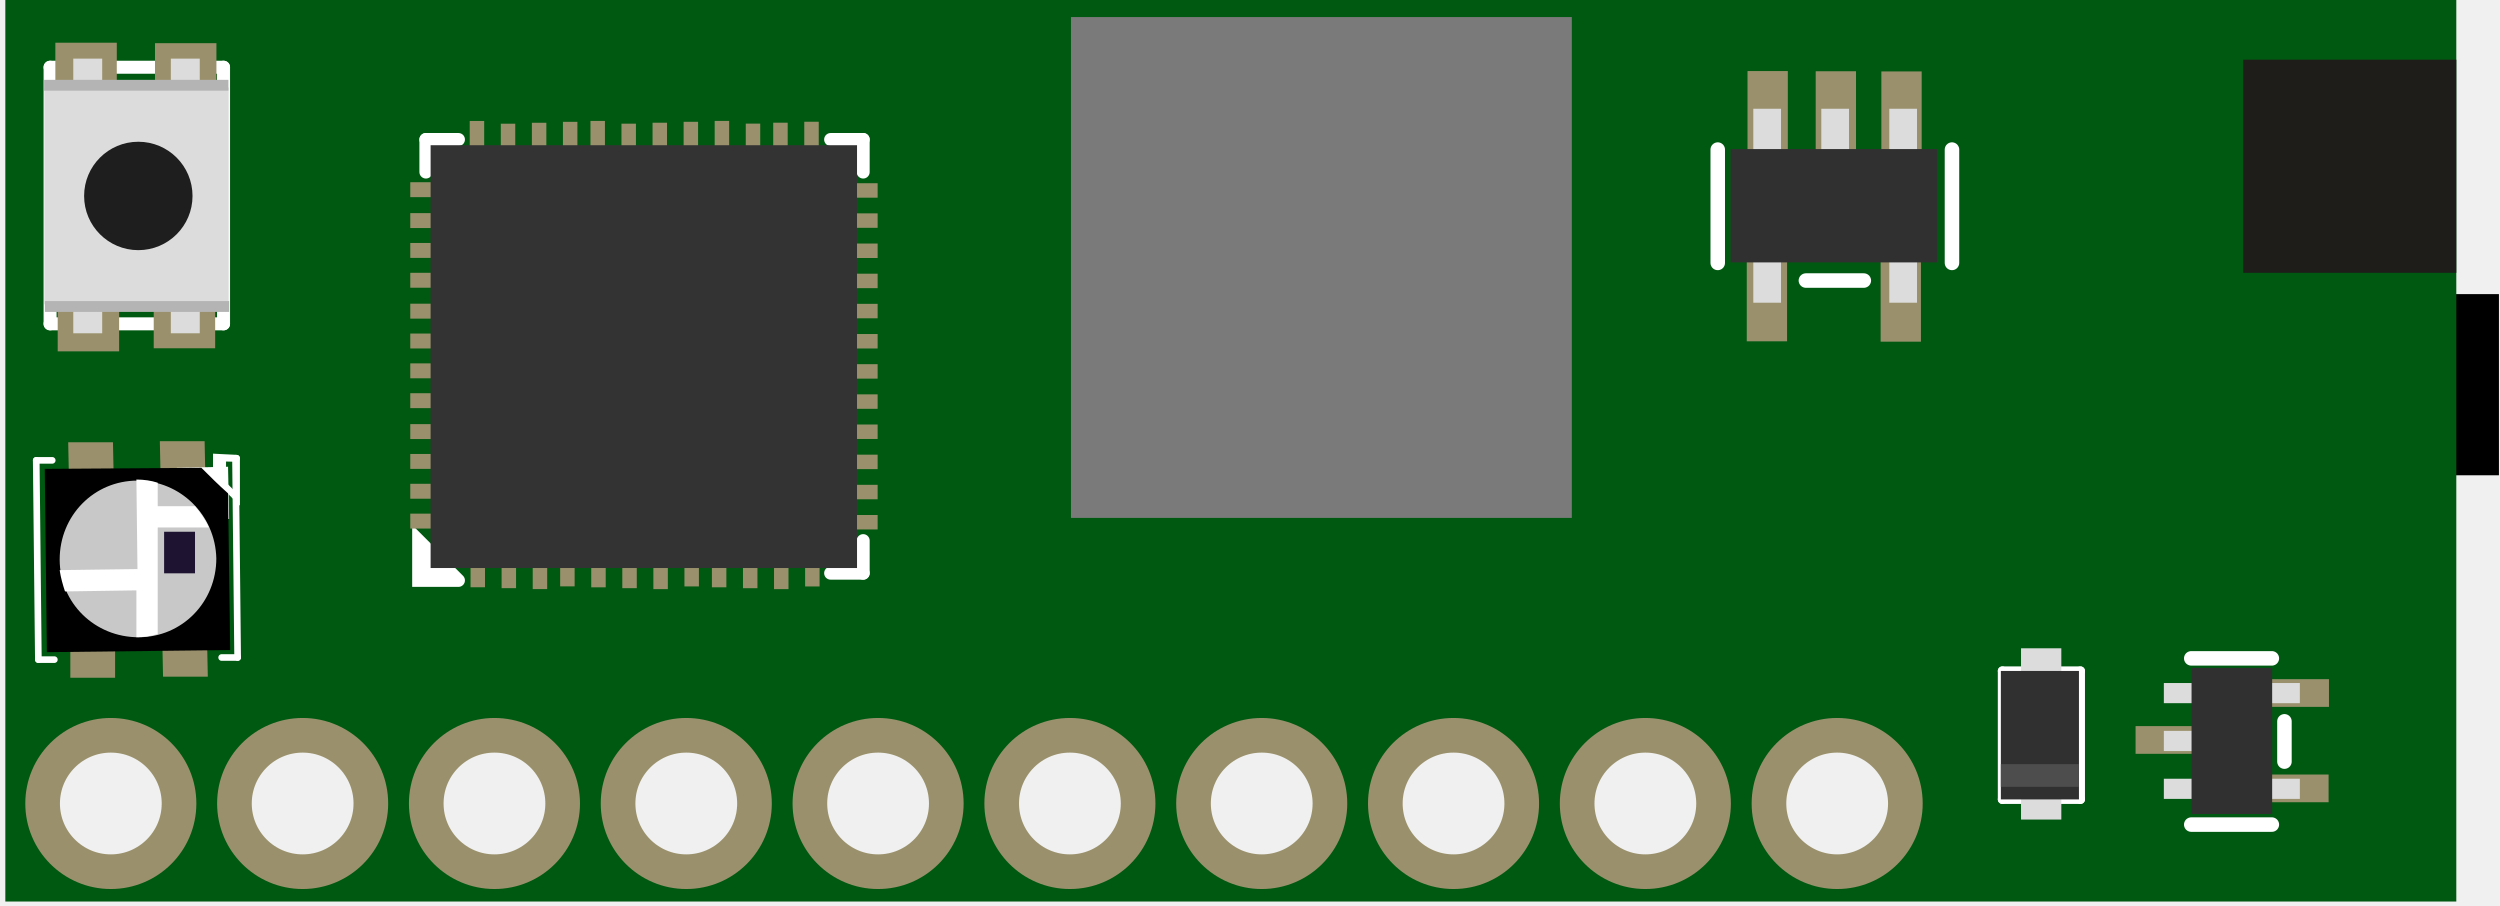
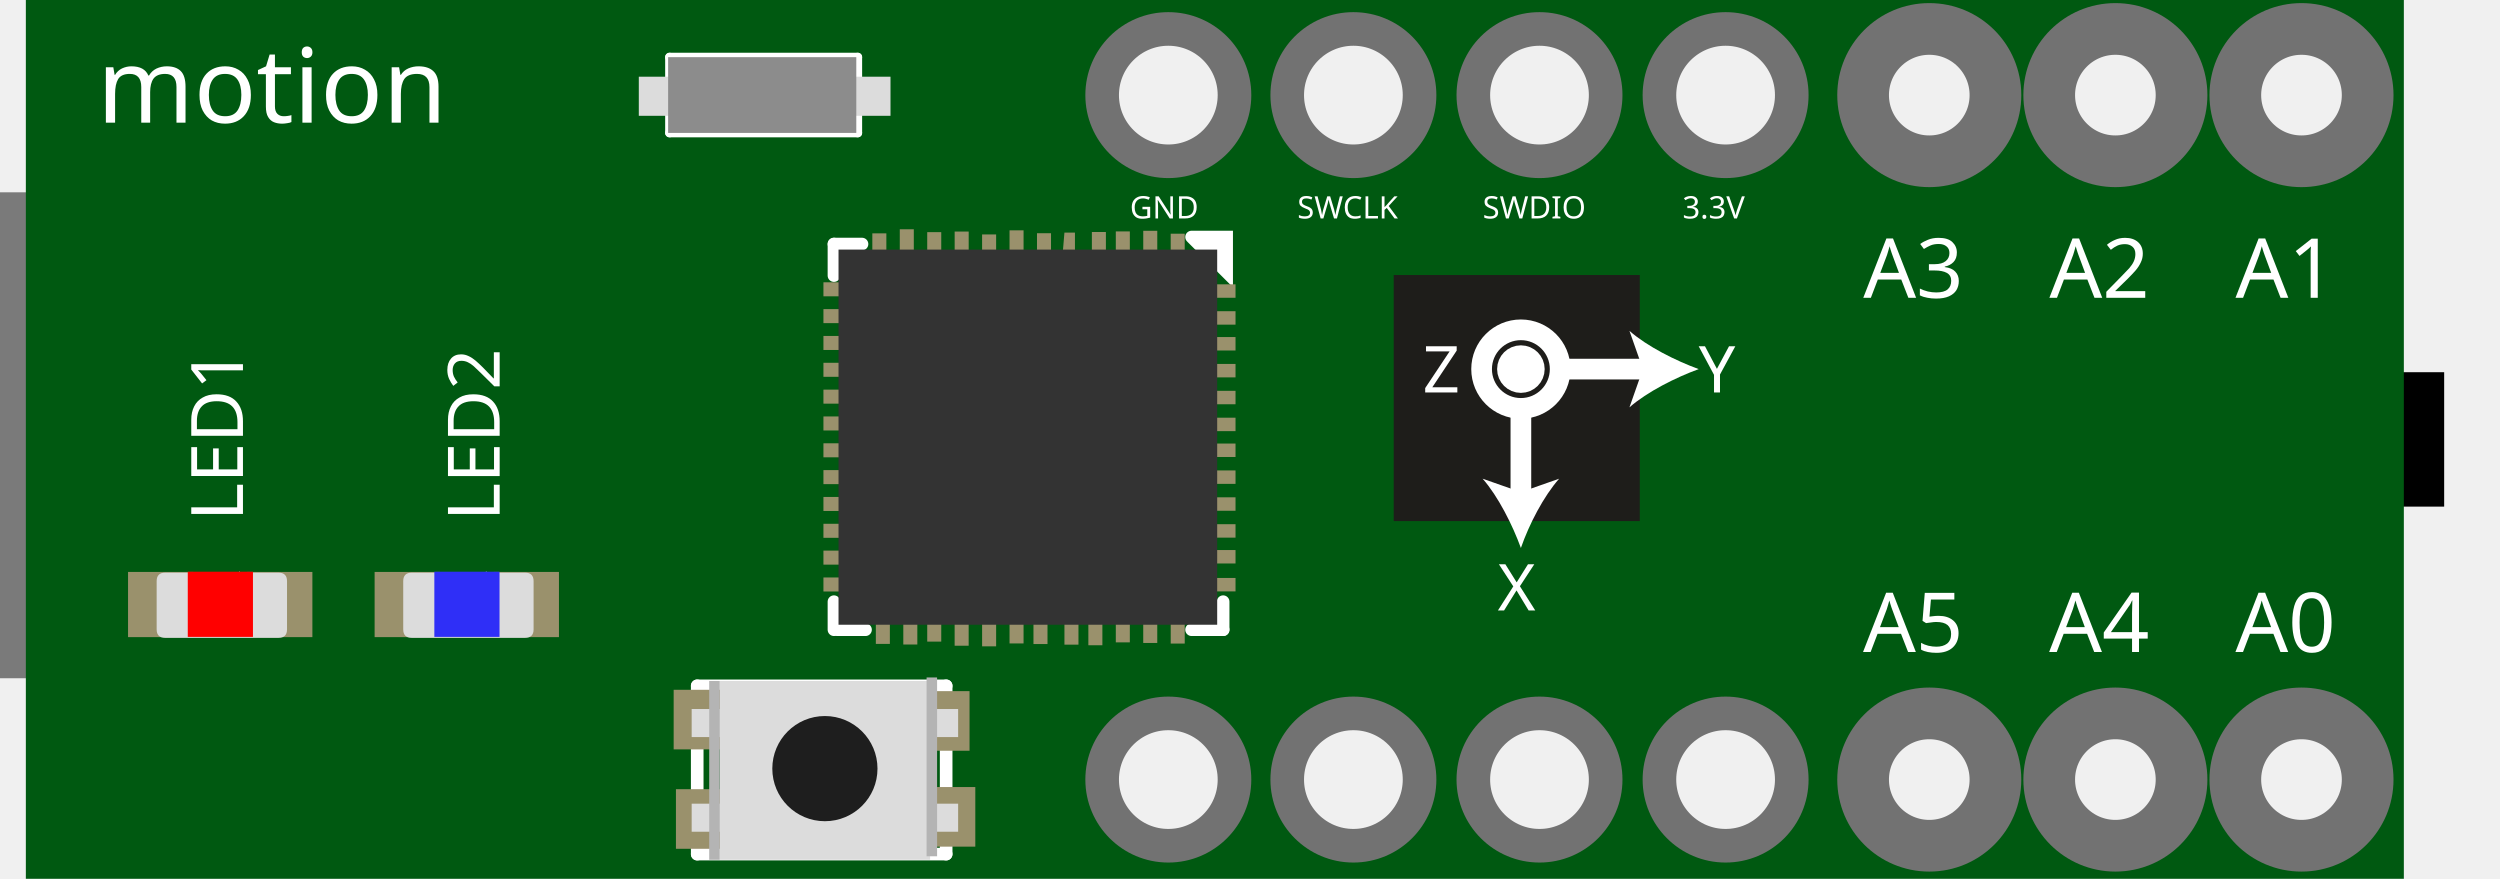
- <svg xmlns="http://www.w3.org/2000/svg" xml:space="preserve" viewBox="0 0 234.6 85" y="0" x="0" id="Layer_1" version="1.1">
-   <style id="style2" type="text/css">
-     .st1{stroke-linecap:round}.st1,.st2{fill:none;stroke:#fff;stroke-width:.36}.st3{fill:#9a916c}.st4{fill:#dcdcdc}.st6{fill:#b4b4b4}.st8{fill:none;stroke:#fff;stroke-width:.624;stroke-linecap:round}.st9{fill:#fff}.st14{stroke:#fff;stroke-width:.576;stroke-linecap:round}.st15{fill:#303030}.st16,.st17{stroke:#fff;stroke-width:.432;stroke-linecap:round}.st17{stroke-width:.36}.st19{fill:none;stroke:#9a916c;stroke-width:3.251}
-   </style>
-   <path id="rect4" d="M214.5 27.6h20v17h-20z" />
-   <path id="path6" d="M.5-.4v85h230v-85H.5zm9.9 82.2c-3.6 0-6.4-2.9-6.4-6.4S6.9 69 10.4 69c3.6 0 6.4 2.9 6.4 6.4s-2.8 6.4-6.4 6.4zm18 0c-3.6 0-6.4-2.9-6.4-6.4s2.9-6.4 6.4-6.4c3.6 0 6.4 2.9 6.4 6.4s-2.8 6.4-6.4 6.4zm18 0c-3.6 0-6.4-2.9-6.4-6.4s2.9-6.4 6.4-6.4c3.6 0 6.4 2.9 6.4 6.4s-2.8 6.4-6.4 6.4zm18 0c-3.6 0-6.4-2.9-6.4-6.4s2.9-6.4 6.4-6.4c3.6 0 6.4 2.9 6.4 6.4s-2.8 6.4-6.4 6.4zm18 0c-3.6 0-6.4-2.9-6.4-6.4s2.9-6.4 6.4-6.4c3.6 0 6.4 2.9 6.4 6.4s-2.8 6.4-6.4 6.4zm18 0c-3.6 0-6.4-2.9-6.4-6.4s2.9-6.4 6.4-6.4c3.6 0 6.4 2.9 6.4 6.4s-2.8 6.4-6.4 6.4zm18 0c-3.6 0-6.4-2.9-6.4-6.4s2.9-6.4 6.4-6.4c3.6 0 6.4 2.9 6.4 6.4s-2.8 6.4-6.4 6.4zm18 0c-3.6 0-6.4-2.9-6.4-6.4s2.9-6.4 6.4-6.4c3.6 0 6.4 2.9 6.4 6.4s-2.8 6.4-6.4 6.4zm18 0c-3.6 0-6.4-2.9-6.4-6.4s2.9-6.4 6.4-6.4c3.6 0 6.4 2.9 6.4 6.4s-2.8 6.4-6.4 6.4zm18 0c-3.6 0-6.4-2.9-6.4-6.4s2.9-6.4 6.4-6.4c3.6 0 6.4 2.9 6.4 6.4s-2.8 6.4-6.4 6.4z" fill="#005911" />
-   <g transform="translate(-3.778 .545) scale(3.3911)" id="g5397">
-     <g id="g5395">
-       <path class="st1" id="line5371" d="M7.3 1.7v7.1" />
-       <path class="st1" id="line5373" d="M7.3 8.8H2.5" />
-       <path class="st1" id="line5375" d="M2.5 8.8V1.7" />
-       <path class="st1" id="line5377" d="M2.5 1.7h4.8" />
-       <path d="M4.6 3.4c-.6 0-1 .5-1 1" class="st2" id="path5379" />
-       <path class="st1" id="line5381" d="M4.6 3.4h.6" />
-       <path d="M6.3 4.4c0-.6-.5-1-1-1" class="st2" id="path5383" />
-       <path class="st1" id="line5385" d="M6.3 4.4v1.7" />
-       <path d="M5.2 7.1c.6 0 1-.5 1-1" class="st2" id="path5387" />
-       <path class="st1" id="line5389" d="M5.2 7.1h-.6" />
-       <path d="M3.5 6.1c0 .6.5 1 1 1" class="st2" id="path5391" />
-       <path class="st1" id="line5393" d="M3.5 6.1V4.4" />
-     </g>
-   </g>
-   <g transform="rotate(90 302.894 101.844) scale(3.3911)" id="g7616">
-     <g id="g7614">
-       <g id="g7612">
-         <g id="g5761">
-           <path class="st3" transform="rotate(90 68.113 114.212)" id="connector128pin" d="M67.3 113.4H69v1.7h-1.7z" />
-         </g>
-       </g>
-     </g>
-   </g>
-   <g transform="rotate(90 287.514 101.844) scale(3.3911)" id="g7624">
-     <g id="g7622">
-       <g id="g7620">
-         <g id="g5764">
-           <path class="st3" transform="rotate(90 63.577 112.398)" id="connector129pin" d="M62.7 111.5h1.7v1.7h-1.7z" />
-         </g>
-       </g>
-     </g>
-   </g>
-   <g transform="rotate(90 302.893 63.393) scale(3.3911)" id="g7632">
-     <g id="g7630">
-       <g id="g7628">
-         <g id="g5767">
-           <path class="st3" transform="rotate(90 72.648 102.873)" id="connector130pin" d="M71.8 102h1.7v1.7h-1.7z" />
-         </g>
-       </g>
-     </g>
-   </g>
-   <g transform="rotate(90 287.514 63.393) scale(3.3911)" id="g7640">
-     <g id="g7638">
-       <g id="g7636">
-         <g id="g5770">
-           <path class="st3" transform="rotate(90 68.113 101.06)" id="connector131pin" d="M67.3 100.2H69v1.7h-1.7z" />
-         </g>
-       </g>
-     </g>
-   </g>
-   <g transform="rotate(90 292.762 78.956) scale(3.3911)" id="g7648">
-     <g id="g7646">
-       <g id="g7644">
-         <g id="g5773">
-           <path d="M67.8 105.4c.5 0 .9.4.9.9s-.4.9-.9.9-.9-.4-.9-.9c.1-.5.5-.9.9-.9z" class="st3" id="connector132pin" />
-         </g>
-       </g>
-     </g>
-   </g>
-   <g transform="translate(271.958 70.36) scale(3.3911)" id="g8036">
-     <g id="g8034">
-       <g id="g8032">
-         <g id="kmr2">
-           <g transform="rotate(90 6.378 4.252)" id="g8029">
-             <g id="g8027">
-               <g id="g8025">
-                 <g id="g5985">
-                   <g id="g5983">
-                     <path class="st4" id="polygon5975" d="M-17 88.8h.8v.8h6v-.8h.8V88h-.8v-1.9h.8v-.8h-.8v-.8h-6v.8h-.8v.8h.8V88h-.8z" />
-                     <circle r="1.5" cy="87" cx="-13.2" id="circle5977" fill="#1e1e1e" />
-                     <path class="st6" transform="rotate(90 -16.26 87.047)" id="rect5979" d="M-18.8 86.9h5.1v.3h-5.1z" />
-                     <path class="st6" transform="rotate(90 -10.138 87.047)" id="rect5981" d="M-12.7 86.9h5.1v.3h-5.1z" />
+ <svg xmlns="http://www.w3.org/2000/svg" id="Layer_1" viewBox="0 0 241.8 85">
+   <style>.st2{stroke-linecap:round}.st2,.st3{fill:none;stroke:#fff;stroke-width:.36}.st4{fill:#9a916c}.st5{fill:#dcdcdc}.st7{fill:#b4b4b4}.st10,.st11{stroke:#fff;stroke-width:.432;stroke-linecap:round}.st11{stroke-width:.36}.st13,.st14{fill:none;stroke:#727272;stroke-width:5}.st14{stroke-width:3.251}.st15{fill:#fff}.st16{font-family:'OCRAStd'}.st17{font-size:8px}.st19,.st20{fill:none}.st20{stroke:#fff;stroke-width:2;stroke-miterlimit:10}.st22{font-size:6.259px}.st23{font-size:3px}.st24{fill:none;stroke:#fff;stroke-width:.432;stroke-linecap:round}.st26{font-size:7px}</style>
+   <path id="rect293" d="M47 65.6H0v-47h47v47z" fill="#7a7a7a" />
+   <path id="JACK_x5F_TX" d="M236.4 49h-12.5V36h12.5v13z" />
+   <path id="path6" d="M232.5 85V-.4H2.5V85h230zm-9.9-82.2c3.6 0 6.4 2.9 6.4 6.4s-2.9 6.4-6.4 6.4c-3.6 0-6.4-2.9-6.4-6.4s2.8-6.4 6.4-6.4zm-18 0c3.6 0 6.4 2.9 6.4 6.4s-2.9 6.4-6.4 6.4c-3.6 0-6.4-2.9-6.4-6.4s2.8-6.4 6.4-6.4zm-18 0c3.6 0 6.4 2.9 6.4 6.4s-2.9 6.4-6.4 6.4c-3.6 0-6.4-2.9-6.4-6.4s2.8-6.4 6.4-6.4zm36 66.2c3.6 0 6.4 2.9 6.4 6.4s-2.9 6.4-6.4 6.4c-3.6 0-6.4-2.9-6.4-6.4s2.8-6.4 6.4-6.4zm-18 0c3.6 0 6.4 2.9 6.4 6.4s-2.9 6.4-6.4 6.4c-3.6 0-6.4-2.9-6.4-6.4s2.8-6.4 6.4-6.4zm-18 0c3.6 0 6.4 2.9 6.4 6.4s-2.9 6.4-6.4 6.4c-3.6 0-6.4-2.9-6.4-6.4s2.8-6.4 6.4-6.4zm-19.7 0c3.6 0 6.4 2.9 6.4 6.4s-2.9 6.4-6.4 6.4c-3.6 0-6.4-2.9-6.4-6.4s2.9-6.4 6.4-6.4zm-36 0c3.6 0 6.4 2.9 6.4 6.4s-2.9 6.4-6.4 6.4c-3.6 0-6.4-2.9-6.4-6.4s2.8-6.4 6.4-6.4zM113 69c3.6 0 6.4 2.9 6.4 6.4s-2.9 6.4-6.4 6.4c-3.6 0-6.4-2.9-6.4-6.4s2.7-6.4 6.4-6.4zm54.8-66.2c3.6 0 6.4 2.9 6.4 6.4s-2.9 6.4-6.4 6.4c-3.6 0-6.4-2.9-6.4-6.4s2.8-6.4 6.4-6.4zm-54.8 0c3.6 0 6.4 2.9 6.4 6.4s-2.9 6.4-6.4 6.4c-3.6 0-6.4-2.9-6.4-6.4s2.7-6.4 6.4-6.4zm18.2 0c3.6 0 6.4 2.9 6.4 6.4s-2.9 6.4-6.4 6.4c-3.6 0-6.4-2.9-6.4-6.4s2.8-6.4 6.4-6.4zM148.4 69c3.6 0 6.4 2.9 6.4 6.4s-2.9 6.4-6.4 6.4c-3.6 0-6.4-2.9-6.4-6.4s2.8-6.4 6.4-6.4zm.5-66.2c3.6 0 6.4 2.9 6.4 6.4s-2.9 6.4-6.4 6.4c-3.6 0-6.4-2.9-6.4-6.4s2.9-6.4 6.4-6.4z" fill="#005911" />
+   <g id="RESETBTN">
+     <g id="g5397" transform="translate(-3.778 .545) scale(3.3911)">
+       <g id="g5395">
+         <path id="line5371" class="st2" d="M21 19.4h7.1" />
+         <path id="line5373" class="st2" d="M28.1 19.4v4.8" />
+         <path id="line5375" class="st2" d="M28.1 24.2H21" />
+         <path id="line5377" class="st2" d="M21 24.2v-4.8" />
+         <path id="path5379" class="st3" d="M22.7 22.1c0 .6.5 1 1 1" />
+         <path id="line5381" class="st2" d="M22.7 22.1v-.6" />
+         <path id="path5383" class="st3" d="M23.7 20.4c-.6 0-1 .5-1 1" />
+         <path id="line5385" class="st2" d="M23.7 20.4h1.7" />
+         <path id="path5387" class="st3" d="M26.4 21.5c0-.6-.5-1-1-1" />
+         <path id="line5389" class="st2" d="M26.4 21.5v.6" />
+         <path id="path5391" class="st3" d="M25.4 23.2c.6 0 1-.5 1-1" />
+         <path id="line5393" class="st2" d="M25.4 23.2h-1.7" />
+       </g>
+     </g>
+     <g id="g7616" transform="rotate(90 302.894 101.844) scale(3.3911)">
+       <g id="g7614">
+         <g id="g7612">
+           <g id="g5761">
+             <path id="connector128pin" class="st4" d="M79 91.7h1.7v1.7H79v-1.7z" />
+           </g>
+         </g>
+       </g>
+     </g>
+     <g id="g7624" transform="rotate(90 287.514 101.844) scale(3.3911)">
+       <g id="g7622">
+         <g id="g7620">
+           <g id="g5764">
+             <path id="connector129pin" class="st4" d="M77.2 87h1.7v1.7h-1.7V87z" />
+           </g>
+         </g>
+       </g>
+     </g>
+     <g id="g7632" transform="rotate(90 302.893 63.393) scale(3.3911)">
+       <g id="g7630">
+         <g id="g7628">
+           <g id="g5767">
+             <path id="connector130pin" class="st4" d="M90.3 87.1H92v1.7h-1.7v-1.7z" />
+           </g>
+         </g>
+       </g>
+     </g>
+     <g id="g7640" transform="rotate(90 287.514 63.393) scale(3.3911)">
+       <g id="g7638">
+         <g id="g7636">
+           <g id="g5770">
+             <path id="connector131pin" class="st4" d="M88.6 82.5h1.7v1.7h-1.7v-1.7z" />
+           </g>
+         </g>
+       </g>
+     </g>
+     <g id="g7648" transform="rotate(90 292.762 78.956) scale(3.3911)">
+       <g id="g7646">
+         <g id="g7644">
+           <g id="g5773">
+             <path id="connector132pin" class="st4" d="M84.5 86.8c0-.5.4-.9.9-.9s.9.4.9.9-.4.9-.9.9c-.5-.1-.9-.5-.9-.9z" />
+           </g>
+         </g>
+       </g>
+     </g>
+     <g id="g8036" transform="translate(271.958 70.36) scale(3.3911)">
+       <g id="g8034">
+         <g id="g8032">
+           <g id="kmr2">
+             <g id="g8029" transform="rotate(90 6.378 4.252)">
+               <g id="g8027">
+                 <g id="g8025">
+                   <g id="g5985">
+                     <g id="g5983">
+                       <path id="polygon5975" class="st5" d="M5.1 71.1v-.8h.8v-6h-.8v-.8h-.8v.8H2.4v-.8h-.8v.8H.8v6h.8v.8h.8v-.8h1.9v.8h.8z" />
+                       <circle id="circle5977" cx="3.3" cy="67.3" r="1.5" fill="#1e1e1e" />
+                       <path id="rect5979" class="st7" d="M.8 70.3h5.1v.3H.8v-.3z" />
+                       <path id="rect5981" class="st7" d="M.7 64.1h5.1v.3H.7v-.3z" />
+                     </g>
                  </g>
                </g>
              </g>
            </g>
          </g>
        </g>
      </g>
    </g>
  </g>
  <g id="g273">
-     <g transform="translate(-3.778 .545) scale(3.3911)" id="g5241">
+     <g id="g5241" transform="translate(-3.778 .545) scale(3.3911)">
      <g id="g5239">
-         <path class="st1" id="line5221" d="M13.8 3.7h-.9" />
-         <path class="st1" id="line5223" d="M12.9 3.7v.9" />
-         <path class="st1" id="line5225" d="M24.1 3.7h.9" />
-         <path class="st1" id="line5227" d="M25 3.7v.9" />
-         <path class="st1" id="line5229" d="M25 14.8v.9" />
-         <path class="st1" id="line5231" d="M25 15.7h-.9" />
+         <path id="line5221" class="st2" d="M35.1 17.8h.9" />
+         <path id="line5223" class="st2" d="M36 17.8V17" />
+         <path id="line5225" class="st2" d="M25.8 17.8H25" />
+         <path id="line5227" class="st2" d="M24.9 17.8V17" />
+         <path id="line5229" class="st2" d="M24.9 7.7v-.9" />
+         <path id="line5231" class="st2" d="M24.9 6.8h.8" />
        <g id="g5237">
-           <path d="M13.8 15.9h-1.1v-1.1l1.1 1.1m-1.1-.1h1-1m0-.2h.8-.8m0-.2h.6-.6m0-.2h.4-.4" class="st1" id="path5235" />
-         </g>
-       </g>
-     </g>
-     <g transform="matrix(0 -3.3911 3.3911 0 30.486 290.84)" id="g6284">
+           <path id="path5235" class="st2" d="M35.1 6.6h1v1l-1-1m1 .1h-.9.9m0 .2h-.7.7m0 .2h-.5.5m0 .2h-.4.4" />
+         </g>
+       </g>
+     </g>
+     <g id="g6284" transform="matrix(0 -3.3911 3.3911 0 30.486 290.84)">
      <g id="g6282">
        <g id="g6280">
          <g id="g5561">
-             <path class="st3" transform="rotate(-90 70.123 4.208)" id="connector28pin" d="M69.9 3.6h.4v1.3h-.4z" />
-           </g>
-         </g>
-       </g>
-     </g>
-     <g transform="rotate(-90 165.469 130.176) scale(3.3911)" id="g6292">
+             <path id="connector28pin" class="st4" d="M79.1 24.4v.4h-1.2v-.4h1.2z" />
+           </g>
+         </g>
+       </g>
+     </g>
+     <g id="g6292" transform="rotate(-90 165.469 130.176) scale(3.3911)">
      <g id="g6290">
        <g id="g6288">
          <g id="g5564">
-             <path class="st3" transform="rotate(-90 71.54 3.633)" id="connector29pin" d="M71.3 3h.4v1.3h-.4z" />
-           </g>
-         </g>
-       </g>
-     </g>
-     <g transform="rotate(-90 170.276 130.177) scale(3.3911)" id="g6300">
+             <path id="connector29pin" class="st4" d="M80.6 22.2v.4h-1.2v-.4h1.2z" />
+           </g>
+         </g>
+       </g>
+     </g>
+     <g id="g6300" transform="rotate(-90 170.276 130.177) scale(3.3911)">
      <g id="g6298">
        <g id="g6296">
          <g id="g5567">
-             <path class="st3" transform="rotate(-90 72.958 3.059)" id="connector30pin" d="M72.7 2.4h.4v1.3h-.4z" />
-           </g>
-         </g>
-       </g>
-     </g>
-     <g transform="rotate(-90 175.081 130.176) scale(3.3911)" id="g6308">
+             <path id="connector30pin" class="st4" d="M82 20v.4h-1.2V20H82z" />
+           </g>
+         </g>
+       </g>
+     </g>
+     <g id="g6308" transform="rotate(-90 175.081 130.176) scale(3.3911)">
      <g id="g6306">
        <g id="g6304">
          <g id="g5570">
-             <path class="st3" transform="rotate(-90 74.375 2.484)" id="connector31pin" d="M74.2 1.9h.4v1.3h-.4z" />
-           </g>
-         </g>
-       </g>
-     </g>
-     <g transform="rotate(-90 179.888 130.177) scale(3.3911)" id="g6316">
+             <path id="connector31pin" class="st4" d="M83.4 17.9v.4h-1.2v-.4h1.2z" />
+           </g>
+         </g>
+       </g>
+     </g>
+     <g id="g6316" transform="rotate(-90 179.888 130.177) scale(3.3911)">
      <g id="g6314">
        <g id="g6312">
          <g id="g5573">
-             <path class="st3" transform="rotate(-90 75.792 1.91)" id="connector32pin" d="M75.6 1.3h.4v1.3h-.4z" />
-           </g>
-         </g>
-       </g>
-     </g>
-     <g transform="matrix(0 -3.3911 3.3911 0 54.518 314.87)" id="g6324">
+             <path id="connector32pin" class="st4" d="M84.8 15.7v.3h-1.2v-.4l1.2.1z" />
+           </g>
+         </g>
+       </g>
+     </g>
+     <g id="g6324" transform="matrix(0 -3.3911 3.3911 0 54.518 314.87)">
      <g id="g6322">
        <g id="g6320">
          <g id="g5576">
-             <path class="st3" transform="rotate(-90 77.21 1.334)" id="connector33pin" d="M77 .7h.4V2H77z" />
-           </g>
-         </g>
-       </g>
-     </g>
-     <g transform="rotate(-90 189.5 130.177) scale(3.3911)" id="g6332">
+             <path id="connector33pin" class="st4" d="M86.2 13.5v.4H85v-.4h1.2z" />
+           </g>
+         </g>
+       </g>
+     </g>
+     <g id="g6332" transform="rotate(-90 189.5 130.177) scale(3.3911)">
      <g id="g6330">
        <g id="g6328">
          <g id="g5579">
-             <path class="st3" transform="rotate(-90 78.627 .76)" id="connector34pin" d="M78.4.1h.4v1.3h-.4z" />
-           </g>
-         </g>
-       </g>
-     </g>
-     <g transform="matrix(0 -3.3911 3.3911 0 64.13 324.483)" id="g6340">
+             <path id="connector34pin" class="st4" d="M87.7 11.3v.4h-1.2v-.4h1.2z" />
+           </g>
+         </g>
+       </g>
+     </g>
+     <g id="g6340" transform="matrix(0 -3.3911 3.3911 0 64.13 324.483)">
      <g id="g6338">
        <g id="g6336">
          <g id="g5582">
-             <path class="st3" transform="rotate(-90 80.044 .185)" id="connector35pin" d="M79.8-.4h.4V.9h-.4z" />
-           </g>
-         </g>
-       </g>
-     </g>
-     <g transform="matrix(0 -3.3911 3.3911 0 68.936 329.29)" id="g6348">
+             <path id="connector35pin" class="st4" d="M89 9.1v.4h-1.2v-.4H89z" />
+           </g>
+         </g>
+       </g>
+     </g>
+     <g id="g6348" transform="matrix(0 -3.3911 3.3911 0 68.936 329.29)">
      <g id="g6346">
        <g id="g6344">
          <g id="g5585">
-             <path class="st3" transform="rotate(-90 81.462 -.39)" id="connector36pin" d="M81.3-1h.4V.3h-.4z" />
-           </g>
-         </g>
-       </g>
-     </g>
-     <g transform="rotate(-90 203.919 130.176) scale(3.3911)" id="g6356">
+             <path id="connector36pin" class="st4" d="M90.5 6.9v.4h-1.2v-.4h1.2z" />
+           </g>
+         </g>
+       </g>
+     </g>
+     <g id="g6356" transform="rotate(-90 203.919 130.176) scale(3.3911)">
      <g id="g6354">
        <g id="g6352">
          <g id="g5588">
-             <path class="st3" transform="rotate(-90 82.879 -.965)" id="connector37pin" d="M82.7-1.6h.4v1.3h-.4z" />
-           </g>
-         </g>
-       </g>
-     </g>
-     <g transform="rotate(-90 208.726 130.177) scale(3.3911)" id="g6364">
+             <path id="connector37pin" class="st4" d="M91.9 4.7v.4h-1.2v-.4h1.2z" />
+           </g>
+         </g>
+       </g>
+     </g>
+     <g id="g6364" transform="rotate(-90 208.726 130.177) scale(3.3911)">
      <g id="g6362">
        <g id="g6360">
          <g id="g5591">
-             <path class="st3" transform="rotate(-90 84.296 -1.54)" id="connector38pin" d="M84.1-2.2h.4v1.3h-.4z" />
-           </g>
-         </g>
-       </g>
-     </g>
-     <g transform="rotate(-90 213.531 130.176) scale(3.3911)" id="g6372">
+             <path id="connector38pin" class="st4" d="M93.4 2.5v.4h-1.2v-.4h1.2z" />
+           </g>
+         </g>
+       </g>
+     </g>
+     <g id="g6372" transform="rotate(-90 213.531 130.176) scale(3.3911)">
      <g id="g6370">
        <g id="g6368">
          <g id="g5594">
-             <path class="st3" transform="rotate(-90 85.713 -2.114)" id="connector39pin" d="M85.5-2.7h.4v1.3h-.4z" />
-           </g>
-         </g>
-       </g>
-     </g>
-     <g transform="rotate(180 220.228 121.319) scale(3.3911)" id="g6380">
+             <path id="connector39pin" class="st4" d="M94.7.3v.4h-1.2V.3h1.2z" />
+           </g>
+         </g>
+       </g>
+     </g>
+     <g id="g6380" transform="rotate(180 220.228 121.319) scale(3.3911)">
      <g id="g6378">
        <g id="g6376">
          <g id="g5597">
-             <path class="st3" id="connector40pin" d="M105.6 56.9h1.3v.4h-1.3z" />
-           </g>
-         </g>
-       </g>
-     </g>
-     <g transform="rotate(180 220.228 116.512) scale(3.3911)" id="g6388">
+             <path id="connector40pin" class="st4" d="M106.4 63.5h-1.2v-.4h1.2v.4z" />
+           </g>
+         </g>
+       </g>
+     </g>
+     <g id="g6388" transform="rotate(180 220.228 116.512) scale(3.3911)">
      <g id="g6386">
        <g id="g6384">
          <g id="g5600">
-             <path class="st3" id="connector41pin" d="M105.6 54.9h1.3v.4h-1.3z" />
-           </g>
-         </g>
-       </g>
-     </g>
-     <g transform="rotate(180 220.228 111.706) scale(3.3911)" id="g6396">
+             <path id="connector41pin" class="st4" d="M106.4 59.9h-1.2v-.4h1.2v.4z" />
+           </g>
+         </g>
+       </g>
+     </g>
+     <g id="g6396" transform="rotate(180 220.228 111.706) scale(3.3911)">
      <g id="g6394">
        <g id="g6392">
          <g id="g5603">
-             <path class="st3" id="connector42pin" d="M105.6 52.9h1.3v.4h-1.3z" />
-           </g>
-         </g>
-       </g>
-     </g>
-     <g transform="rotate(180 220.228 106.9) scale(3.3911)" id="g6404">
+             <path id="connector42pin" class="st4" d="M106.4 56.3h-1.2v-.4h1.2v.4z" />
+           </g>
+         </g>
+       </g>
+     </g>
+     <g id="g6404" transform="rotate(180 220.228 106.9) scale(3.3911)">
      <g id="g6402">
        <g id="g6400">
          <g id="g5606">
-             <path class="st3" id="connector43pin" d="M105.6 50.9h1.3v.4h-1.3z" />
-           </g>
-         </g>
-       </g>
-     </g>
-     <g transform="rotate(180 220.228 102.094) scale(3.3911)" id="g6412">
+             <path id="connector43pin" class="st4" d="M106.4 52.7h-1.2v-.4h1.2v.4z" />
+           </g>
+         </g>
+       </g>
+     </g>
+     <g id="g6412" transform="rotate(180 220.228 102.094) scale(3.3911)">
      <g id="g6410">
        <g id="g6408">
          <g id="g5609">
-             <path class="st3" id="connector44pin" d="M105.6 48.9h1.3v.4h-1.3z" />
-           </g>
-         </g>
-       </g>
-     </g>
-     <g transform="rotate(180 220.228 97.287) scale(3.3911)" id="g6420">
+             <path id="connector44pin" class="st4" d="M106.4 49.1h-1.2v-.4h1.2v.4z" />
+           </g>
+         </g>
+       </g>
+     </g>
+     <g id="g6420" transform="rotate(180 220.228 97.287) scale(3.3911)">
      <g id="g6418">
        <g id="g6416">
          <g id="g5612">
-             <path class="st3" id="connector45pin" d="M105.6 46.9h1.3v.4h-1.3z" />
-           </g>
-         </g>
-       </g>
-     </g>
-     <g transform="rotate(180 220.228 92.481) scale(3.3911)" id="g6428">
+             <path id="connector45pin" class="st4" d="M106.4 45.5h-1.2v-.4h1.2v.4z" />
+           </g>
+         </g>
+       </g>
+     </g>
+     <g id="g6428" transform="rotate(180 220.228 92.481) scale(3.3911)">
      <g id="g6426">
        <g id="g6424">
          <g id="g5615">
-             <path class="st3" id="connector46pin" d="M105.6 44.9h1.3v.4h-1.3z" />
-           </g>
-         </g>
-       </g>
-     </g>
-     <g transform="rotate(180 220.228 87.674) scale(3.3911)" id="g6436">
+             <path id="connector46pin" class="st4" d="M106.4 41.9h-1.2v-.4h1.2v.4z" />
+           </g>
+         </g>
+       </g>
+     </g>
+     <g id="g6436" transform="rotate(180 220.228 87.674) scale(3.3911)">
      <g id="g6434">
        <g id="g6432">
          <g id="g5618">
-             <path class="st3" id="connector47pin" d="M105.6 42.9h1.3v.4h-1.3z" />
-           </g>
-         </g>
-       </g>
-     </g>
-     <g transform="rotate(180 220.228 82.868) scale(3.3911)" id="g6444">
+             <path id="connector47pin" class="st4" d="M106.4 38.3h-1.2v-.4h1.2v.4z" />
+           </g>
+         </g>
+       </g>
+     </g>
+     <g id="g6444" transform="rotate(180 220.228 82.868) scale(3.3911)">
      <g id="g6442">
        <g id="g6440">
          <g id="g5621">
-             <path class="st3" id="connector48pin" d="M105.6 40.9h1.3v.4h-1.3z" />
-           </g>
-         </g>
-       </g>
-     </g>
-     <g transform="rotate(180 220.228 78.062) scale(3.3911)" id="g6452">
+             <path id="connector48pin" class="st4" d="M106.4 34.7h-1.2v-.4h1.2v.4z" />
+           </g>
+         </g>
+       </g>
+     </g>
+     <g id="g6452" transform="rotate(180 220.228 78.062) scale(3.3911)">
      <g id="g6450">
        <g id="g6448">
          <g id="g5624">
-             <path class="st3" id="connector49pin" d="M105.6 38.9h1.3v.4h-1.3z" />
-           </g>
-         </g>
-       </g>
-     </g>
-     <g transform="rotate(180 220.228 73.255) scale(3.3911)" id="g6460">
+             <path id="connector49pin" class="st4" d="M106.4 31.1h-1.2v-.4h1.2v.4z" />
+           </g>
+         </g>
+       </g>
+     </g>
+     <g id="g6460" transform="rotate(180 220.228 73.255) scale(3.3911)">
      <g id="g6458">
        <g id="g6456">
          <g id="g5627">
-             <path class="st3" id="connector50pin" d="M105.6 36.9h1.3v.4h-1.3z" />
-           </g>
-         </g>
-       </g>
-     </g>
-     <g transform="rotate(180 220.228 68.45) scale(3.3911)" id="g6468">
+             <path id="connector50pin" class="st4" d="M106.4 27.5h-1.2v-.4h1.2v.4z" />
+           </g>
+         </g>
+       </g>
+     </g>
+     <g id="g6468" transform="rotate(180 220.228 68.45) scale(3.3911)">
      <g id="g6466">
        <g id="g6464">
          <g id="g5630">
-             <path class="st3" id="connector51pin" d="M105.6 34.9h1.3v.4h-1.3z" />
-           </g>
-         </g>
-       </g>
-     </g>
-     <g transform="rotate(90 212.987 59.591) scale(3.3911)" id="g6476">
+             <path id="connector51pin" class="st4" d="M106.4 23.9h-1.2v-.4h1.2v.4z" />
+           </g>
+         </g>
+       </g>
+     </g>
+     <g id="g6476" transform="rotate(90 212.987 59.591) scale(3.3911)">
      <g id="g6474">
        <g id="g6472">
          <g id="g5633">
-             <path class="st3" transform="rotate(90 49.29 57.914)" id="connector52pin" d="M49.1 57.3h.4v1.3h-.4z" />
-           </g>
-         </g>
-       </g>
-     </g>
-     <g transform="rotate(90 208.182 59.592) scale(3.3911)" id="g6484">
+             <path id="connector52pin" class="st4" d="M62.4 55.4V55h1.2v.4h-1.2z" />
+           </g>
+         </g>
+       </g>
+     </g>
+     <g id="g6484" transform="rotate(90 208.182 59.592) scale(3.3911)">
      <g id="g6482">
        <g id="g6480">
          <g id="g5636">
-             <path class="st3" transform="rotate(90 47.873 57.34)" id="connector53pin" d="M47.7 56.7h.4V58h-.4z" />
-           </g>
-         </g>
-       </g>
-     </g>
-     <g transform="rotate(90 203.375 59.592) scale(3.3911)" id="g6492">
+             <path id="connector53pin" class="st4" d="M61 53.2v-.4h1.2v.4H61z" />
+           </g>
+         </g>
+       </g>
+     </g>
+     <g id="g6492" transform="rotate(90 203.375 59.592) scale(3.3911)">
      <g id="g6490">
        <g id="g6488">
          <g id="g5639">
-             <path class="st3" transform="rotate(90 46.456 56.765)" id="connector54pin" d="M46.2 56.1h.4v1.3h-.4z" />
-           </g>
-         </g>
-       </g>
-     </g>
-     <g transform="rotate(90 198.567 59.59) scale(3.3911)" id="g6500">
+             <path id="connector54pin" class="st4" d="M59.5 51.1v-.4h1.2v.4h-1.2z" />
+           </g>
+         </g>
+       </g>
+     </g>
+     <g id="g6500" transform="rotate(90 198.567 59.59) scale(3.3911)">
      <g id="g6498">
        <g id="g6496">
          <g id="g5642">
-             <path class="st3" transform="rotate(90 45.039 56.19)" id="connector55pin" d="M44.8 55.6h.4v1.3h-.4z" />
-           </g>
-         </g>
-       </g>
-     </g>
-     <g transform="rotate(90 193.762 59.592) scale(3.3911)" id="g6508">
+             <path id="connector55pin" class="st4" d="M58.2 48.9v-.4h1.2v.4h-1.2z" />
+           </g>
+         </g>
+       </g>
+     </g>
+     <g id="g6508" transform="rotate(90 193.762 59.592) scale(3.3911)">
      <g id="g6506">
        <g id="g6504">
          <g id="g5645">
-             <path class="st3" transform="rotate(90 43.621 55.615)" id="connector56pin" d="M43.4 55h.4v1.3h-.4z" />
-           </g>
-         </g>
-       </g>
-     </g>
-     <g transform="rotate(90 188.955 59.591) scale(3.3911)" id="g6516">
+             <path id="connector56pin" class="st4" d="M56.8 46.7v-.4H58v.4h-1.2z" />
+           </g>
+         </g>
+       </g>
+     </g>
+     <g id="g6516" transform="rotate(90 188.955 59.591) scale(3.3911)">
      <g id="g6514">
        <g id="g6512">
          <g id="g5648">
-             <path class="st3" transform="rotate(90 42.204 55.04)" id="connector57pin" d="M42 54.4h.4v1.3H42z" />
-           </g>
-         </g>
-       </g>
-     </g>
-     <g transform="rotate(90 184.149 59.591) scale(3.3911)" id="g6524">
+             <path id="connector57pin" class="st4" d="M55.3 44.5v-.4h1.2v.4h-1.2z" />
+           </g>
+         </g>
+       </g>
+     </g>
+     <g id="g6524" transform="rotate(90 184.149 59.591) scale(3.3911)">
      <g id="g6522">
        <g id="g6520">
          <g id="g5651">
-             <path class="st3" transform="rotate(90 40.787 54.466)" id="connector58pin" d="M40.6 53.8h.4v1.3h-.4z" />
-           </g>
-         </g>
-       </g>
-     </g>
-     <g transform="rotate(90 179.344 59.592) scale(3.3911)" id="g6532">
+             <path id="connector58pin" class="st4" d="M53.9 42.3V42h1.2v.4h-1.2v-.1z" />
+           </g>
+         </g>
+       </g>
+     </g>
+     <g id="g6532" transform="rotate(90 179.344 59.592) scale(3.3911)">
      <g id="g6530">
        <g id="g6528">
          <g id="g5654">
-             <path class="st3" transform="rotate(90 39.37 53.89)" id="connector59pin" d="M39.2 53.3h.4v1.3h-.4z" />
-           </g>
-         </g>
-       </g>
-     </g>
-     <g transform="rotate(90 174.537 59.591) scale(3.3911)" id="g6540">
+             <path id="connector59pin" class="st4" d="M52.5 40.1v-.4h1.2v.4h-1.2z" />
+           </g>
+         </g>
+       </g>
+     </g>
+     <g id="g6540" transform="rotate(90 174.537 59.591) scale(3.3911)">
      <g id="g6538">
        <g id="g6536">
          <g id="g5657">
-             <path class="st3" transform="rotate(90 37.952 53.316)" id="connector60pin" d="M37.7 52.7h.4V54h-.4z" />
-           </g>
-         </g>
-       </g>
-     </g>
-     <g transform="rotate(90 169.73 59.592) scale(3.3911)" id="g6548">
+             <path id="connector60pin" class="st4" d="M51.1 38v-.4h1.2v.4h-1.2z" />
+           </g>
+         </g>
+       </g>
+     </g>
+     <g id="g6548" transform="rotate(90 169.73 59.592) scale(3.3911)">
      <g id="g6546">
        <g id="g6544">
          <g id="g5660">
-             <path class="st3" transform="rotate(90 36.535 52.741)" id="connector61pin" d="M36.3 52.1h.4v1.3h-.4z" />
-           </g>
-         </g>
-       </g>
-     </g>
-     <g transform="rotate(90 164.924 59.591) scale(3.3911)" id="g6556">
+             <path id="connector61pin" class="st4" d="M49.6 35.8v-.4h1.2v.4h-1.2z" />
+           </g>
+         </g>
+       </g>
+     </g>
+     <g id="g6556" transform="rotate(90 164.924 59.591) scale(3.3911)">
      <g id="g6554">
        <g id="g6552">
          <g id="g5663">
-             <path class="st3" transform="rotate(90 35.118 52.167)" id="connector62pin" d="M34.9 51.5h.4v1.3h-.4z" />
-           </g>
-         </g>
-       </g>
-     </g>
-     <g transform="rotate(90 160.119 59.592) scale(3.3911)" id="g6564">
+             <path id="connector62pin" class="st4" d="M48.2 33.6v-.4h1.2v.4h-1.2z" />
+           </g>
+         </g>
+       </g>
+     </g>
+     <g id="g6564" transform="rotate(90 160.119 59.592) scale(3.3911)">
      <g id="g6562">
        <g id="g6560">
          <g id="g5666">
-             <path class="st3" transform="rotate(90 33.7 51.592)" id="connector63pin" d="M33.5 51h.4v1.3h-.4z" />
-           </g>
-         </g>
-       </g>
-     </g>
-     <path class="st3" id="connector64pin" d="M38.5 17.1h4.3v1.4h-4.3z" />
-     <path class="st3" id="connector65pin" d="M38.5 20h4.3v1.4h-4.3z" />
-     <path class="st3" id="connector66pin" d="M38.5 22.8h4.3v1.4h-4.3z" />
-     <path class="st3" id="connector67pin" d="M38.5 25.6h4.3V27h-4.3z" />
-     <path class="st3" id="connector68pin" d="M38.5 28.5h4.3v1.4h-4.3z" />
-     <path class="st3" id="connector69pin" d="M38.5 31.3h4.3v1.4h-4.3z" />
-     <path class="st3" id="connector70pin" d="M38.5 34.1h4.3v1.4h-4.3z" />
-     <path class="st3" id="connector71pin" d="M38.5 36.9h4.3v1.4h-4.3z" />
-     <path class="st3" id="connector72pin" d="M38.5 39.8h4.3v1.4h-4.3z" />
-     <path class="st3" id="connector73pin" d="M38.5 42.6h4.3V44h-4.3z" />
-     <path class="st3" id="connector74pin" d="M38.5 45.4h4.3v1.4h-4.3z" />
-     <path class="st3" id="connector75pin" d="M38.5 48.2h4.3v1.4h-4.3z" />
-     <path class="st3" id="connector76pin" d="M47 20.1h26.9v26.6H47z" />
-     <g transform="translate(148.585 61.442) scale(3.3911)" id="g7917">
+             <path id="connector63pin" class="st4" d="M46.9 31.4V31H48v.4h-1.1z" />
+           </g>
+         </g>
+       </g>
+     </g>
+     <path id="connector64pin" class="st4" d="M119.5 57.2h-3.9v-1.3h3.9v1.3z" />
+     <path id="connector65pin" class="st4" d="M119.5 54.5h-3.9v-1.3h3.9v1.3z" />
+     <path id="connector66pin" class="st4" d="M119.5 52h-3.9v-1.3h3.9V52z" />
+     <path id="connector67pin" class="st4" d="M119.5 49.4h-3.9v-1.3h3.9v1.3z" />
+     <path id="connector68pin" class="st4" d="M119.5 46.8h-3.9v-1.3h3.9v1.3z" />
+     <path id="connector69pin" class="st4" d="M119.5 44.2h-3.9v-1.3h3.9v1.3z" />
+     <path id="connector70pin" class="st4" d="M119.5 41.7h-3.9v-1.3h3.9v1.3z" />
+     <path id="connector71pin" class="st4" d="M119.5 39.1h-3.9v-1.3h3.9v1.3z" />
+     <path id="connector72pin" class="st4" d="M119.5 36.5h-3.9v-1.3h3.9v1.3z" />
+     <path id="connector73pin" class="st4" d="M119.5 33.9h-3.9v-1.3h3.9v1.3z" />
+     <path id="connector74pin" class="st4" d="M119.5 31.4h-3.9v-1.3h3.9v1.3z" />
+     <path id="connector75pin" class="st4" d="M119.5 28.8h-3.9v-1.3h3.9v1.3z" />
+     <path id="connector76pin" class="st4" d="M111.8 54.4H87.2V30.2h24.5v24.2h.1z" />
+     <g id="g7917" transform="translate(148.585 61.442) scale(3.3911)">
      <g id="g7915">
        <g id="g7913">
          <g id="tqfn48_7mm">
-             <path id="rect5919" fill="#333" d="M-31.9-14.1h11.8v11.7h-11.8z" />
+             <path id="rect5919" d="M-9.1-.3h-10.8V-11h10.8V-.3z" fill="#333" />
          </g>
        </g>
      </g>
    </g>
  </g>
-   <g id="g291">
-     <path d="M20.7 43h1.5" class="st8" id="path25141" />
-     <path d="M22.1 43l.2 18.7" class="st8" id="path25143" />
-     <path d="M22.3 61.7h-1.5" class="st8" id="path25145" />
-     <path d="M4.9 43.2H3.4" class="st8" id="path25147" />
-     <path d="M3.4 43.2l.2 18.7" class="st8" id="path25149" />
-     <path d="M3.6 61.9h1.5" class="st8" id="path25151" />
-     <path d="M20.9 43v2.5V43m-.6 0v1.9V43m1.9 0v3.7l-1.9-1.9v-1.9l1.9.1" class="st8" id="path25153" />
-     <path d="M15 41.4h4.2l.1 4.9h-4.2l-.1-4.9z" class="st3" id="path25577" />
-     <path d="M6.4 41.5h4.2l.1 4.9H6.5l-.1-4.9z" class="st3" id="path25579" />
-     <path d="M6.6 58.7h4.2v4.9H6.6v-4.9z" class="st3" id="path25581" />
-     <path d="M15.2 58.6h4.2l.1 4.9h-4.2l-.1-4.9z" class="st3" id="path25583" />
-     <path d="M21.4 43.8l.1 4.9-4.9.1v-4.9l4.8-.1z" class="st9" id="path26079" />
-     <path d="M4.4 61.2L4.2 44l14.7-.1c1 1 1.5 1.5 2.5 2.4l.2 14.7-17.2.2z" id="path26081" />
-     <path d="M20.3 52.4c0 4.1-3.2 7.4-7.3 7.4s-7.4-3.2-7.4-7.3 3.2-7.4 7.3-7.4c4 0 7.3 3.2 7.4 7.3" id="path26083" fill="#c8c8c8" />
-     <path d="M14.8 49.5h4.8c-.3-.7-.8-1.4-1.3-2h-3.5v-2.2c-.6-.2-1.3-.3-2-.3l.1 8.4-7.3.1c.1.7.3 1.4.5 2l6.7-.1v4.4c.7 0 1.3-.1 2-.3v-10z" class="st9" id="NEOPIXEL1" />
-     <path d="M18.3 49.9v3.9h-2.9v-3.9h2.9z" id="path26087" fill="#1e1432" />
+   <path id="rect295" d="M158.6 50.4h-23.8V26.6h23.8v23.8z" fill="#1e1d1a" />
+   <g id="g10264" transform="translate(-.001 -2.981) scale(2.36354)">
+     <g id="g10268">
+       <path id="line10272" class="st10" d="M29.8 5.1l2.9-.8" />
+       <path id="line10274" class="st10" d="M32.7 4.4v1.5" />
+       <path id="line10276" class="st10" d="M32.7 5.9l-2.9-.8" />
+       <path id="line10278" class="st11" d="M27.4 3.6h7.7" />
+       <path id="line10280" class="st11" d="M35.1 3.6v3.1" />
+       <path id="line10282" class="st11" d="M35.1 6.7h-7.7" />
+       <path id="line10284" class="st11" d="M27.4 6.7V3.6" />
+     </g>
  </g>
-   <path id="rect293" fill="#7a7a7a" d="M100.5 1.6h47v47h-47z" />
-   <path id="rect295" fill="#1e1d1a" d="M210.5 5.6h20v20h-20z" />
-   <g id="g325">
-     <g transform="translate(-.001 -2.981) scale(2.36354)" id="g16438">
-       <g id="g16442">
-         <path d="M77.5 11.7V7.2" class="st14" id="line16446" />
-         <path d="M68.2 11.7V7.2" class="st14" id="line16448" />
-         <path d="M74 12.4h-2.3" class="st14" id="line16450" />
-       </g>
-     </g>
-     <g transform="rotate(90 83.977 99.425) scale(2.36354)" id="g4978">
-       <g id="g16676">
-         <path d="M-.3 1.3v1.6h-3.4V1.3h3.4z" class="st3" id="connector76pin_1_" />
-       </g>
-     </g>
-     <g transform="rotate(90 83.977 105.79) scale(2.36354)" id="g4982">
-       <g id="g16679">
-         <path d="M-3 6.6v1.6h-3.4V6.6H-3z" class="st3" id="connector77pin" />
-       </g>
-     </g>
-     <g transform="rotate(90 83.977 112.154) scale(2.36354)" id="g4986">
-       <g id="g16682">
-         <path d="M-5.7 12v1.6h-3.4V12h3.4z" class="st3" id="connector78pin" />
-       </g>
-     </g>
-     <g transform="rotate(90 101.397 112.154) scale(2.36354)" id="g4990">
-       <g id="g16685">
-         <path d="M9 19.4V21H5.6v-1.6H9z" class="st3" id="connector79pin" />
-       </g>
-     </g>
-     <g transform="rotate(90 101.398 99.425) scale(2.36354)" id="g4994">
-       <g id="g16688">
-         <path d="M14.4 8.7v1.6H11V8.7h3.4z" class="st3" id="connector80pin" />
-       </g>
-     </g>
-     <g transform="translate(81.482 95.254) scale(2.36354)" id="g5146">
-       <g transform="rotate(90 4.11 3.827)" id="sot23-5">
-         <g id="g16910">
-           <g id="g16912">
-             <path d="M-28-33.7v1.1h-7.7v-1.1h7.7z" class="st4" id="rect16914" />
-             <path d="M-28-28.3v1.1h-7.7v-1.1h7.7z" class="st4" id="rect16916" />
-             <path d="M-32.6-31v1.1h-3.1V-31h3.1z" class="st4" id="rect16918" />
-             <path d="M-29.6-34.5v8.2h-4.5v-8.2h4.5z" class="st15" id="rect16920" />
-           </g>
-         </g>
+   <g id="g5075" transform="translate(109.278 115.726) scale(2.36354)">
+     <g id="sod-123fl" transform="rotate(180 5.103 2.338)">
+       <g id="g16802">
+         <path id="rect3" class="st5" d="M30.3 50.5H20v-1.6h10.3v1.6z" />
+         <path id="rect5" d="M29.1 51.3h-7.7v-3.1h7.7v3.1z" fill="#8c8c8c" />
      </g>
    </g>
  </g>
-   <g id="g348">
-     <g transform="translate(-.001 -2.981) scale(2.36354)" id="g10264">
-       <g id="g10268">
-         <path d="M81 31.4l-.8-1.9" class="st16" id="line10272" />
-         <path d="M80.3 29.5h1.5" class="st16" id="line10274" />
-         <path d="M81.8 29.5l-.8 1.9" class="st16" id="line10276" />
-         <path d="M79.5 33v-5.1" class="st17" id="line10278" />
-         <path d="M79.5 27.9h3.1" class="st17" id="line10280" />
-         <path d="M82.6 27.9V33" class="st17" id="line10282" />
-         <path d="M82.6 33h-3.1" class="st17" id="line10284" />
-       </g>
-     </g>
-     <g transform="translate(220.736 245.488) scale(2.36354)" id="g4772">
-       <g id="g16518">
-         <path d="M13.5 76.9v1.7h-2.3v-1.7h2.3z" class="st3" id="connector16pin" />
-       </g>
-     </g>
-     <g transform="translate(264.618 245.488) scale(2.36354)" id="g4776">
-       <g id="g16521">
-         <path d="M32.1 70.7v1.7h-2.3v-1.7h2.3z" class="st3" id="connector17pin" />
-       </g>
-     </g>
-     <g transform="translate(109.278 115.726) scale(2.36354)" id="g5075">
-       <g transform="rotate(180 5.103 2.338)" id="sod-123fl">
-         <g id="g16802">
-           <path d="M-23.8 21.1v6.8h-1.6v-6.8h1.6z" class="st4" id="rect3" />
-           <path d="M-23 21.9V27h-3.1v-5.1h3.1z" class="st15" id="rect5" />
-           <path d="M-23 22.4v.9h-3.1v-.9h3.1z" id="rect3341" fill="#4d4d4d" />
+   <circle id="D9" class="st13" cx="222.6" cy="9.2" r="6.4" />
+   <circle id="_x33_.3V" class="st14" cx="166.9" cy="9.2" r="6.4" />
+   <circle id="SWCLK" class="st14" cx="148.9" cy="9.2" r="6.4" />
+   <circle id="SWDIO" class="st14" cx="130.9" cy="9.2" r="6.4" />
+   <circle id="GND_1_" class="st14" cx="113" cy="9.2" r="6.4" />
+   <circle id="A0" class="st13" cx="222.6" cy="75.4" r="6.4" />
+   <circle id="A4" class="st13" cx="204.6" cy="75.4" r="6.4" />
+   <circle id="A5" class="st13" cx="186.6" cy="75.4" r="6.4" />
+   <circle id="A2" class="st13" cx="204.6" cy="9.2" r="6.4" />
+   <circle id="A3" class="st13" cx="186.6" cy="9.2" r="6.4" />
+   <circle class="st14" cx="166.9" cy="75.4" r="6.4" />
+   <circle class="st14" cx="148.9" cy="75.4" r="6.4" />
+   <circle class="st14" cx="130.9" cy="75.4" r="6.4" />
+   <circle class="st14" cx="113" cy="75.4" r="6.4" />
+   <text id="tA3" transform="translate(180.217 28.801)" class="st15 st16 st17">A3</text>
+   <text id="tA2" transform="translate(198.217 28.801)" class="st15 st16 st17">A2</text>
+   <text id="tA1" transform="translate(216.217 28.801)" class="st15 st16 st17">A1</text>
+   <text id="tA5" transform="translate(180.192 63.064)" class="st15 st16 st17">A5</text>
+   <text id="tA4" transform="translate(198.192 63.064)" class="st15 st16 st17">A4</text>
+   <text id="tA0" transform="translate(216.208 63.064)" class="st15 st16 st17">A0</text>
+   <text transform="translate(9.397 11.867)" class="st15 st16" font-size="10">motion</text>
+   <path class="st19" d="M150.8 35.7h13.5" />
+   <path class="st20" d="M150.8 35.7h8.8" />
+   <path class="st15" d="M164.3 35.7c-2.2.8-5 2.2-6.7 3.7l1.3-3.7-1.3-3.7c1.7 1.5 4.5 2.9 6.7 3.7z" />
+   <path class="st19" d="M147.1 39.5V53" />
+   <path class="st20" d="M147.1 39.5v8.8" />
+   <path class="st15" d="M147.1 53c-.8-2.2-2.2-5-3.7-6.7l3.7 1.3 3.7-1.3c-1.5 1.7-2.9 4.4-3.7 6.7z" />
+   <circle cx="147.1" cy="35.7" r="1.3" fill="#fff" stroke="#fff" stroke-width="2" stroke-miterlimit="10" />
+   <circle class="st20" cx="147.1" cy="35.7" r="3.8" />
+   <text transform="translate(144.849 59.044)" class="st15 st16 st22">X</text>
+   <text transform="translate(164.295 37.957)" class="st15 st16 st22">Y</text>
+   <text transform="translate(137.61 37.957)" class="st15 st16 st22">Z</text>
+   <text id="tGND" transform="translate(109.277 21.128)" class="st15 st16 st23">GND</text>
+   <text id="tSWCLK" transform="translate(125.473 21.128)" class="st15 st16 st23">SWCLK</text>
+   <text id="tSWDIO" transform="translate(143.4 21.128)" class="st15 st16 st23">SWDIO</text>
+   <text id="t3.3V" transform="translate(162.728 21.128)" class="st15 st16 st23">3.3V</text>
+   <g id="LED1_1_">
+     <g id="g206" transform="matrix(0 2.7412 -2.7412 0 211.757 0)">
+       <g id="g210">
+         <g id="g214">
+           <path id="path218" class="st24" d="M21.3 69.9l-.7-.9H22l-.7.9m.7-.8h-1.3H22" />
+         </g>
+         <g id="g4601" transform="rotate(180 2.97 4.533)">
+           <g id="g4599">
+             <g id="g220">
+               <path id="rect222" class="st15" d="M-16.5-61.2h2.2v.4h-2.2v-.4z" />
+             </g>
+           </g>
+         </g>
+       </g>
+     </g>
+     <g id="g4995" transform="rotate(-90 104.717 -72.151) scale(2.7412)">
+       <g id="g4993">
+         <g id="g520">
+           <path id="connector74pin_1_" class="st4" d="M-10.6-55.8h2.3v2.3h-2.3v-2.3z" />
+         </g>
+       </g>
+     </g>
+     <g id="g5001" transform="rotate(-90 93.061 -60.495) scale(2.7412)">
+       <g id="g4999">
+         <g id="g523">
+           <path id="connector75pin_1_" class="st4" d="M-10.6-51.5h2.3v2.3h-2.3v-2.3z" />
+         </g>
+       </g>
+     </g>
+     <g transform="rotate(90 90.763 103.937) scale(2.7412)">
+       <g id="g5225">
+         <g id="_x30_603-led-green">
+           <g id="g5220">
+             <g id="g677">
+               <path id="path679" class="st5" d="M15.4 65.2v-4c0-.2.1-.3.3-.3h1.7c.2 0 .3.1.3.3v4c0 .2-.1.3-.3.3h-1.7c-.2 0-.3-.1-.3-.3z" />
+               <g id="g5216" transform="rotate(-90 1.134 2.268)">
+                 <g id="g5214">
+                   <path id="rect681" d="M-58.7 18.8H-61v-2.3h2.3v2.3z" fill="red" />
+                 </g>
+               </g>
+             </g>
+           </g>
        </g>
      </g>
    </g>
  </g>
-   <g transform="translate(-.001 -2.981) scale(2.36354)" id="g16438_1_">
-     <g id="g16442_1_">
-       <path d="M90.2 27.4H87" class="st14" id="line16446_1_" />
-       <path d="M90.2 34H87" class="st14" id="line16448_1_" />
-       <path d="M90.7 29.9v1.6" class="st14" id="line16450_1_" />
+   <text id="led1t" transform="rotate(-90 36.94 13.441)" class="st15 st16 st26">LED1</text>
+   <text id="led2t" transform="rotate(-90 49.355 1.027)" class="st15 st16 st26">LED2</text>
+   <g id="LED2">
+     <g id="g206_1_" transform="matrix(0 2.7412 -2.7412 0 211.757 0)">
+       <g id="g210_1_">
+         <g id="g214_1_">
+           <path id="path218_1_" class="st24" d="M21.3 61.2l-.7-.9H22l-.7.9m.7-.8h-1.3H22" />
+         </g>
+         <g id="g4601_1_" transform="rotate(180 2.97 4.533)">
+           <g id="g4599_1_">
+             <g id="g220_1_">
+               <path id="rect222_1_" class="st15" d="M-16.5-52.5h2.2v.4h-2.2v-.4z" />
+             </g>
+           </g>
+         </g>
+       </g>
+     </g>
+     <g id="g4995_1_" transform="rotate(-90 104.717 -72.151) scale(2.7412)">
+       <g id="g4993_1_">
+         <g id="g520_1_">
+           <path id="connector74pin_2_" class="st4" d="M-10.6-47.1h2.3v2.3h-2.3v-2.3z" />
+         </g>
+       </g>
+     </g>
+     <g id="g5001_1_" transform="rotate(-90 93.061 -60.495) scale(2.7412)">
+       <g id="g4999_1_">
+         <g id="g523_1_">
+           <path id="connector75pin_2_" class="st4" d="M-10.6-42.8h2.3v2.3h-2.3v-2.3z" />
+         </g>
+       </g>
+     </g>
+     <g transform="rotate(90 90.763 103.937) scale(2.7412)">
+       <g id="g5225_1_">
+         <g id="_x30_603-led-green_1_">
+           <g id="g5220_1_">
+             <g id="g677_1_">
+               <path id="path679_1_" class="st5" d="M15.4 56.5v-4c0-.2.1-.3.3-.3h1.7c.2 0 .3.1.3.3v4c0 .2-.1.3-.3.3h-1.7c-.2 0-.3-.1-.3-.3z" />
+               <g id="g5216_1_" transform="rotate(-90 1.134 2.268)">
+                 <g id="g5214_1_">
+                   <path id="rect681_1_" d="M-50 18.8h-2.3v-2.3h2.3v2.3z" fill="#2f2ff7" />
+                 </g>
+               </g>
+             </g>
+           </g>
+         </g>
+       </g>
    </g>
  </g>
-   <g transform="rotate(90 83.977 105.79) scale(2.36354)" id="g4982_1_">
-     <g id="g16679_1_">
-       <path d="M19.6-6.9h1.1v2.4h-1.1v-2.4z" class="st3" id="connector77pin_1_" />
-     </g>
-   </g>
-   <g transform="rotate(90 101.397 112.154) scale(2.36354)" id="g4990_1_">
-     <g id="g16685_1_">
-       <path d="M26.2-2.1h1.1V.3h-1.1v-2.4z" class="st3" id="connector79pin_1_" />
-     </g>
-   </g>
-   <g transform="rotate(90 101.398 99.425) scale(2.36354)" id="g4994_1_">
-     <g id="g16688_1_">
-       <path d="M27.8-7.5h1.1v2.4h-1.1v-2.4z" class="st3" id="connector80pin_1_" />
-     </g>
-   </g>
-   <g transform="translate(81.482 95.254) scale(2.36354)" id="g5146_1_">
-     <g transform="rotate(90 4.11 3.827)" id="sot23-5_1_">
-       <g id="g16910_1_">
-         <g id="g16912_1_">
-           <path d="M-12.9-48.9h.8v5.4h-.8v-5.4z" class="st4" id="rect16914_1_" />
-           <path d="M-9.1-48.9h.8v5.4h-.8v-5.4z" class="st4" id="rect16916_1_" />
-           <path d="M-11-45.7h.8v2.2h-.8v-2.2z" class="st4" id="rect16918_1_" />
-           <path d="M-13.5-47.8h5.8v3.2h-5.8v-3.2z" class="st15" id="rect16920_1_" />
-         </g>
-       </g>
-     </g>
-   </g>
-   <circle r="6.4" cy="75.4" cx="10.4" class="st19" id="D9" />
-   <circle r="6.4" cy="75.4" cx="28.4" class="st19" id="GND" />
-   <circle r="6.4" cy="75.4" cx="46.4" class="st19" id="SWCLK" />
-   <circle r="6.4" cy="75.4" cx="64.4" class="st19" id="SWDIO" />
-   <circle r="6.4" cy="75.4" cx="82.4" class="st19" id="3V" />
-   <circle r="6.4" cy="75.4" cx="100.4" class="st19" id="D5" />
-   <circle r="6.4" cy="75.4" cx="118.4" class="st19" id="D6" />
-   <circle r="6.4" cy="75.4" cx="136.4" class="st19" id="D7" />
-   <circle r="6.4" cy="75.4" cx="154.4" class="st19" id="D8" />
-   <circle r="6.4" cy="75.4" cx="172.4" class="st19" id="VDD" />
</svg>
